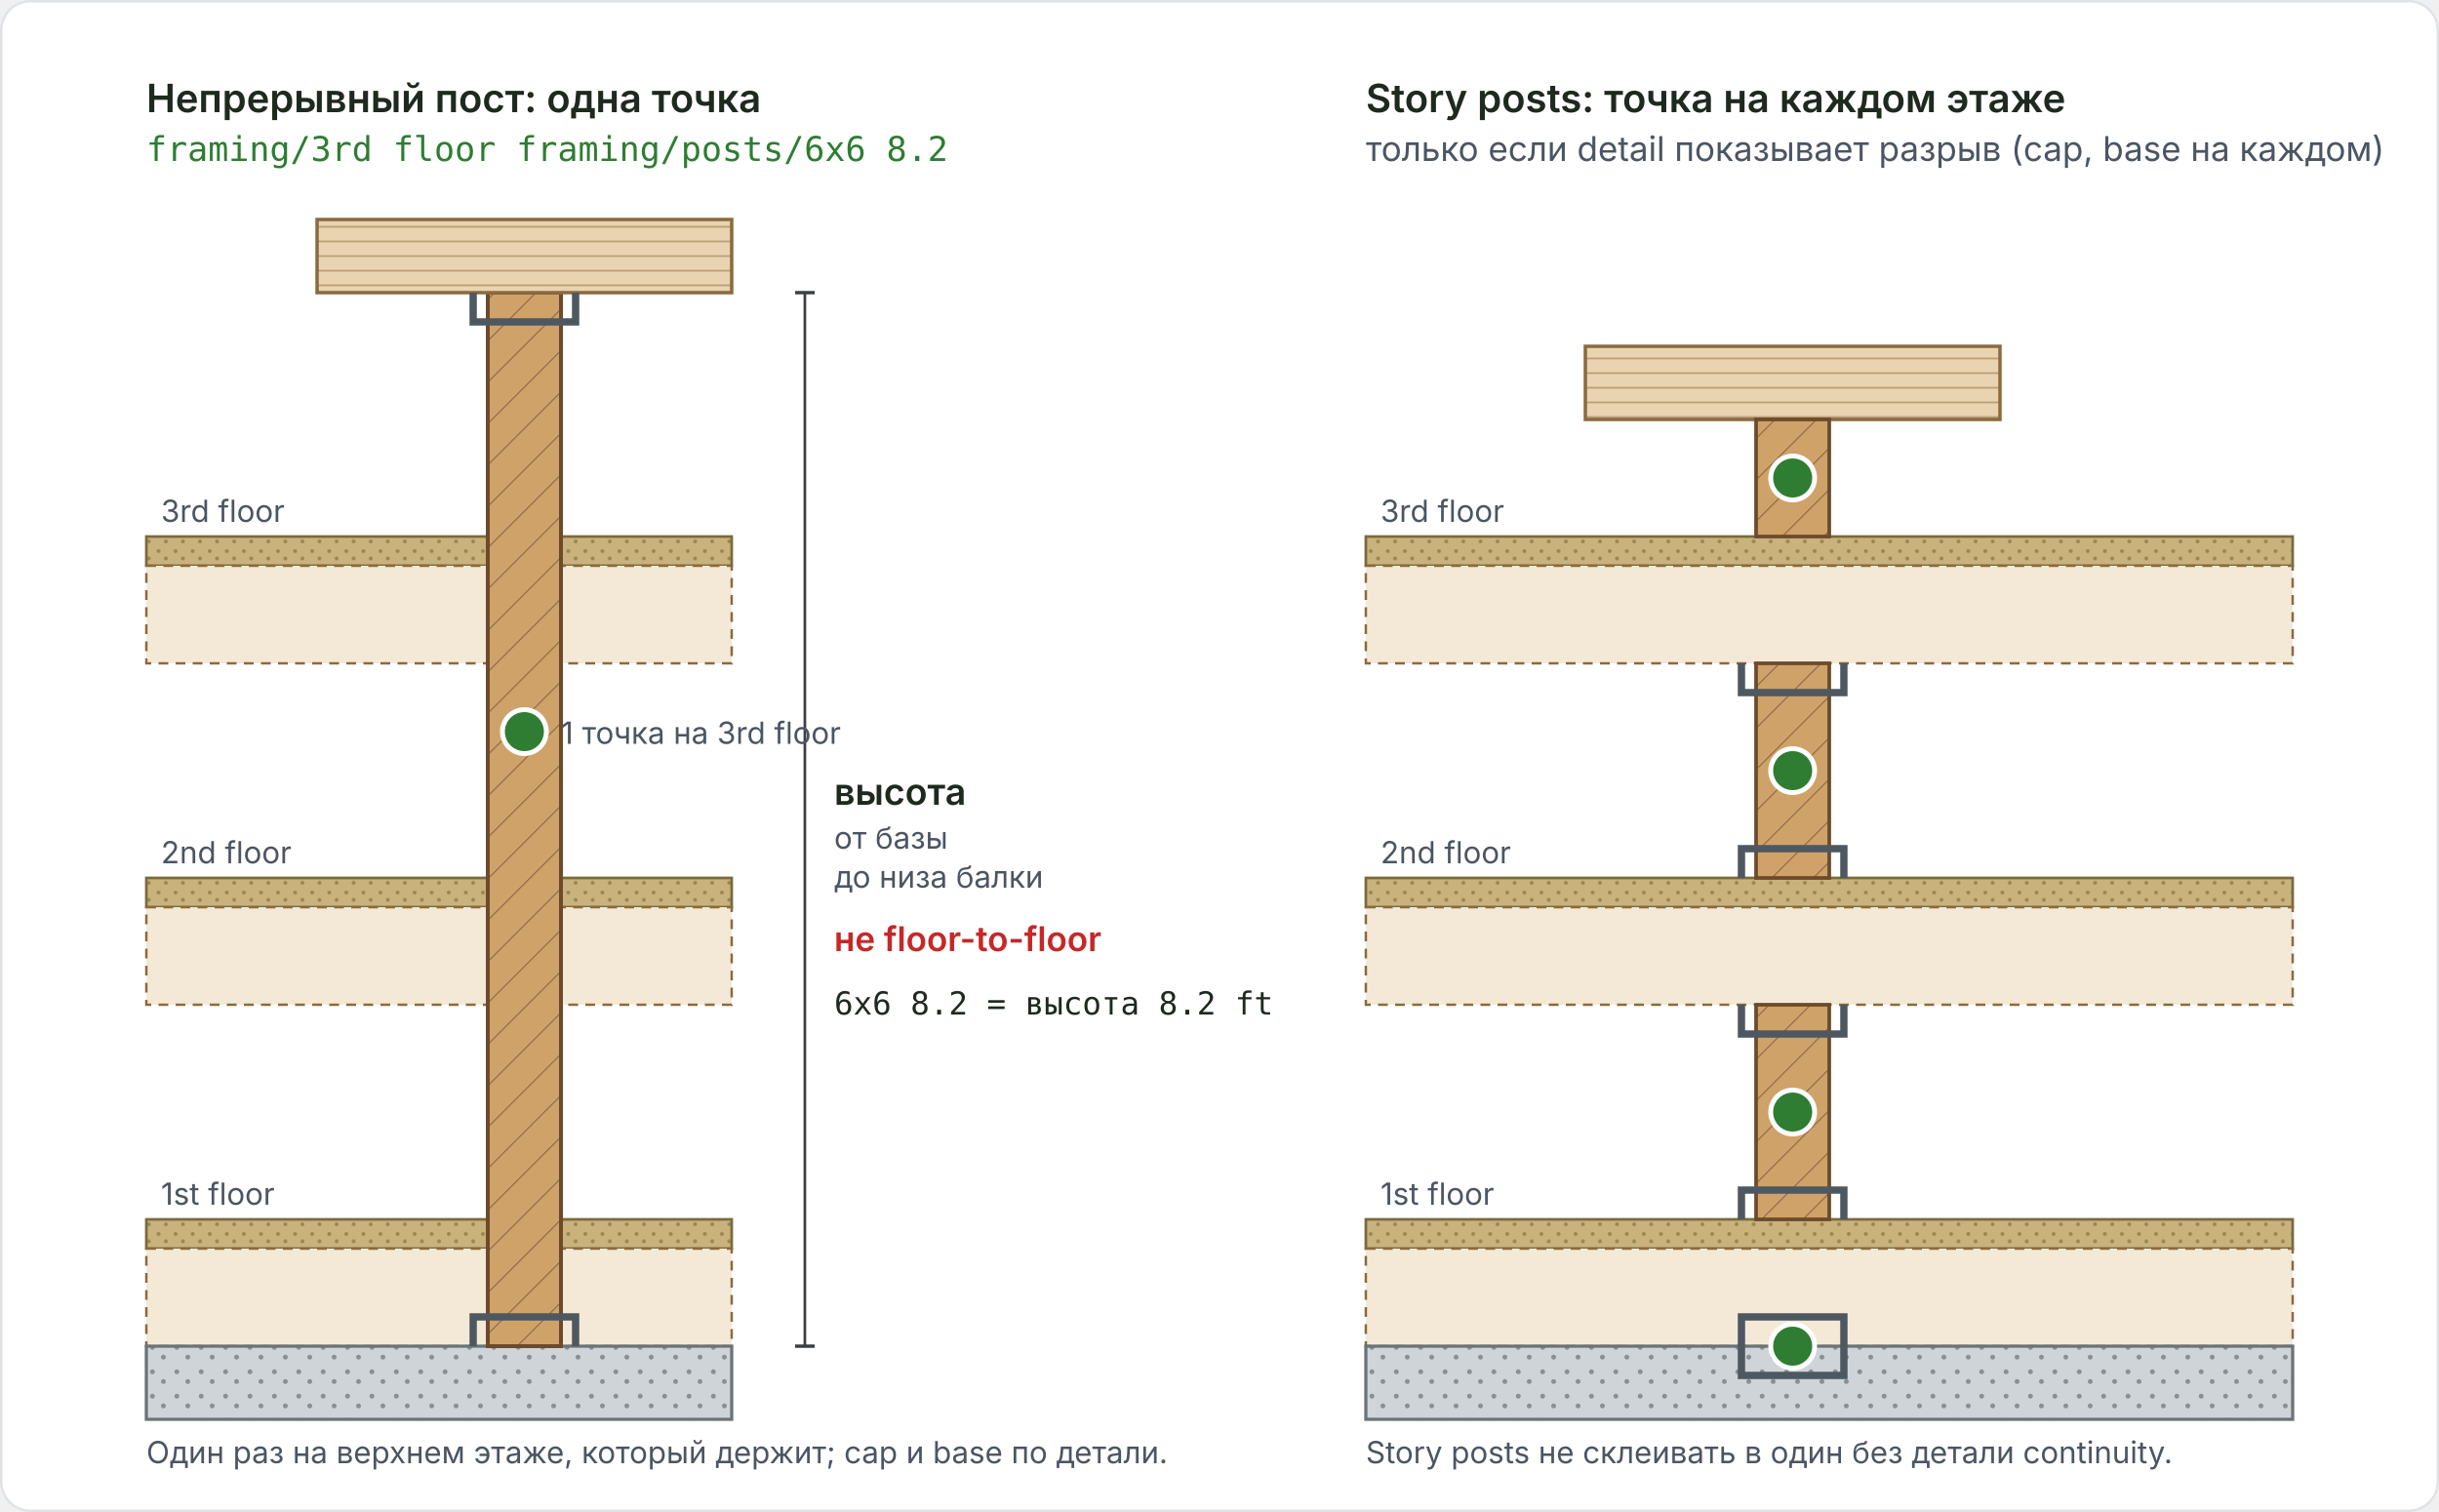
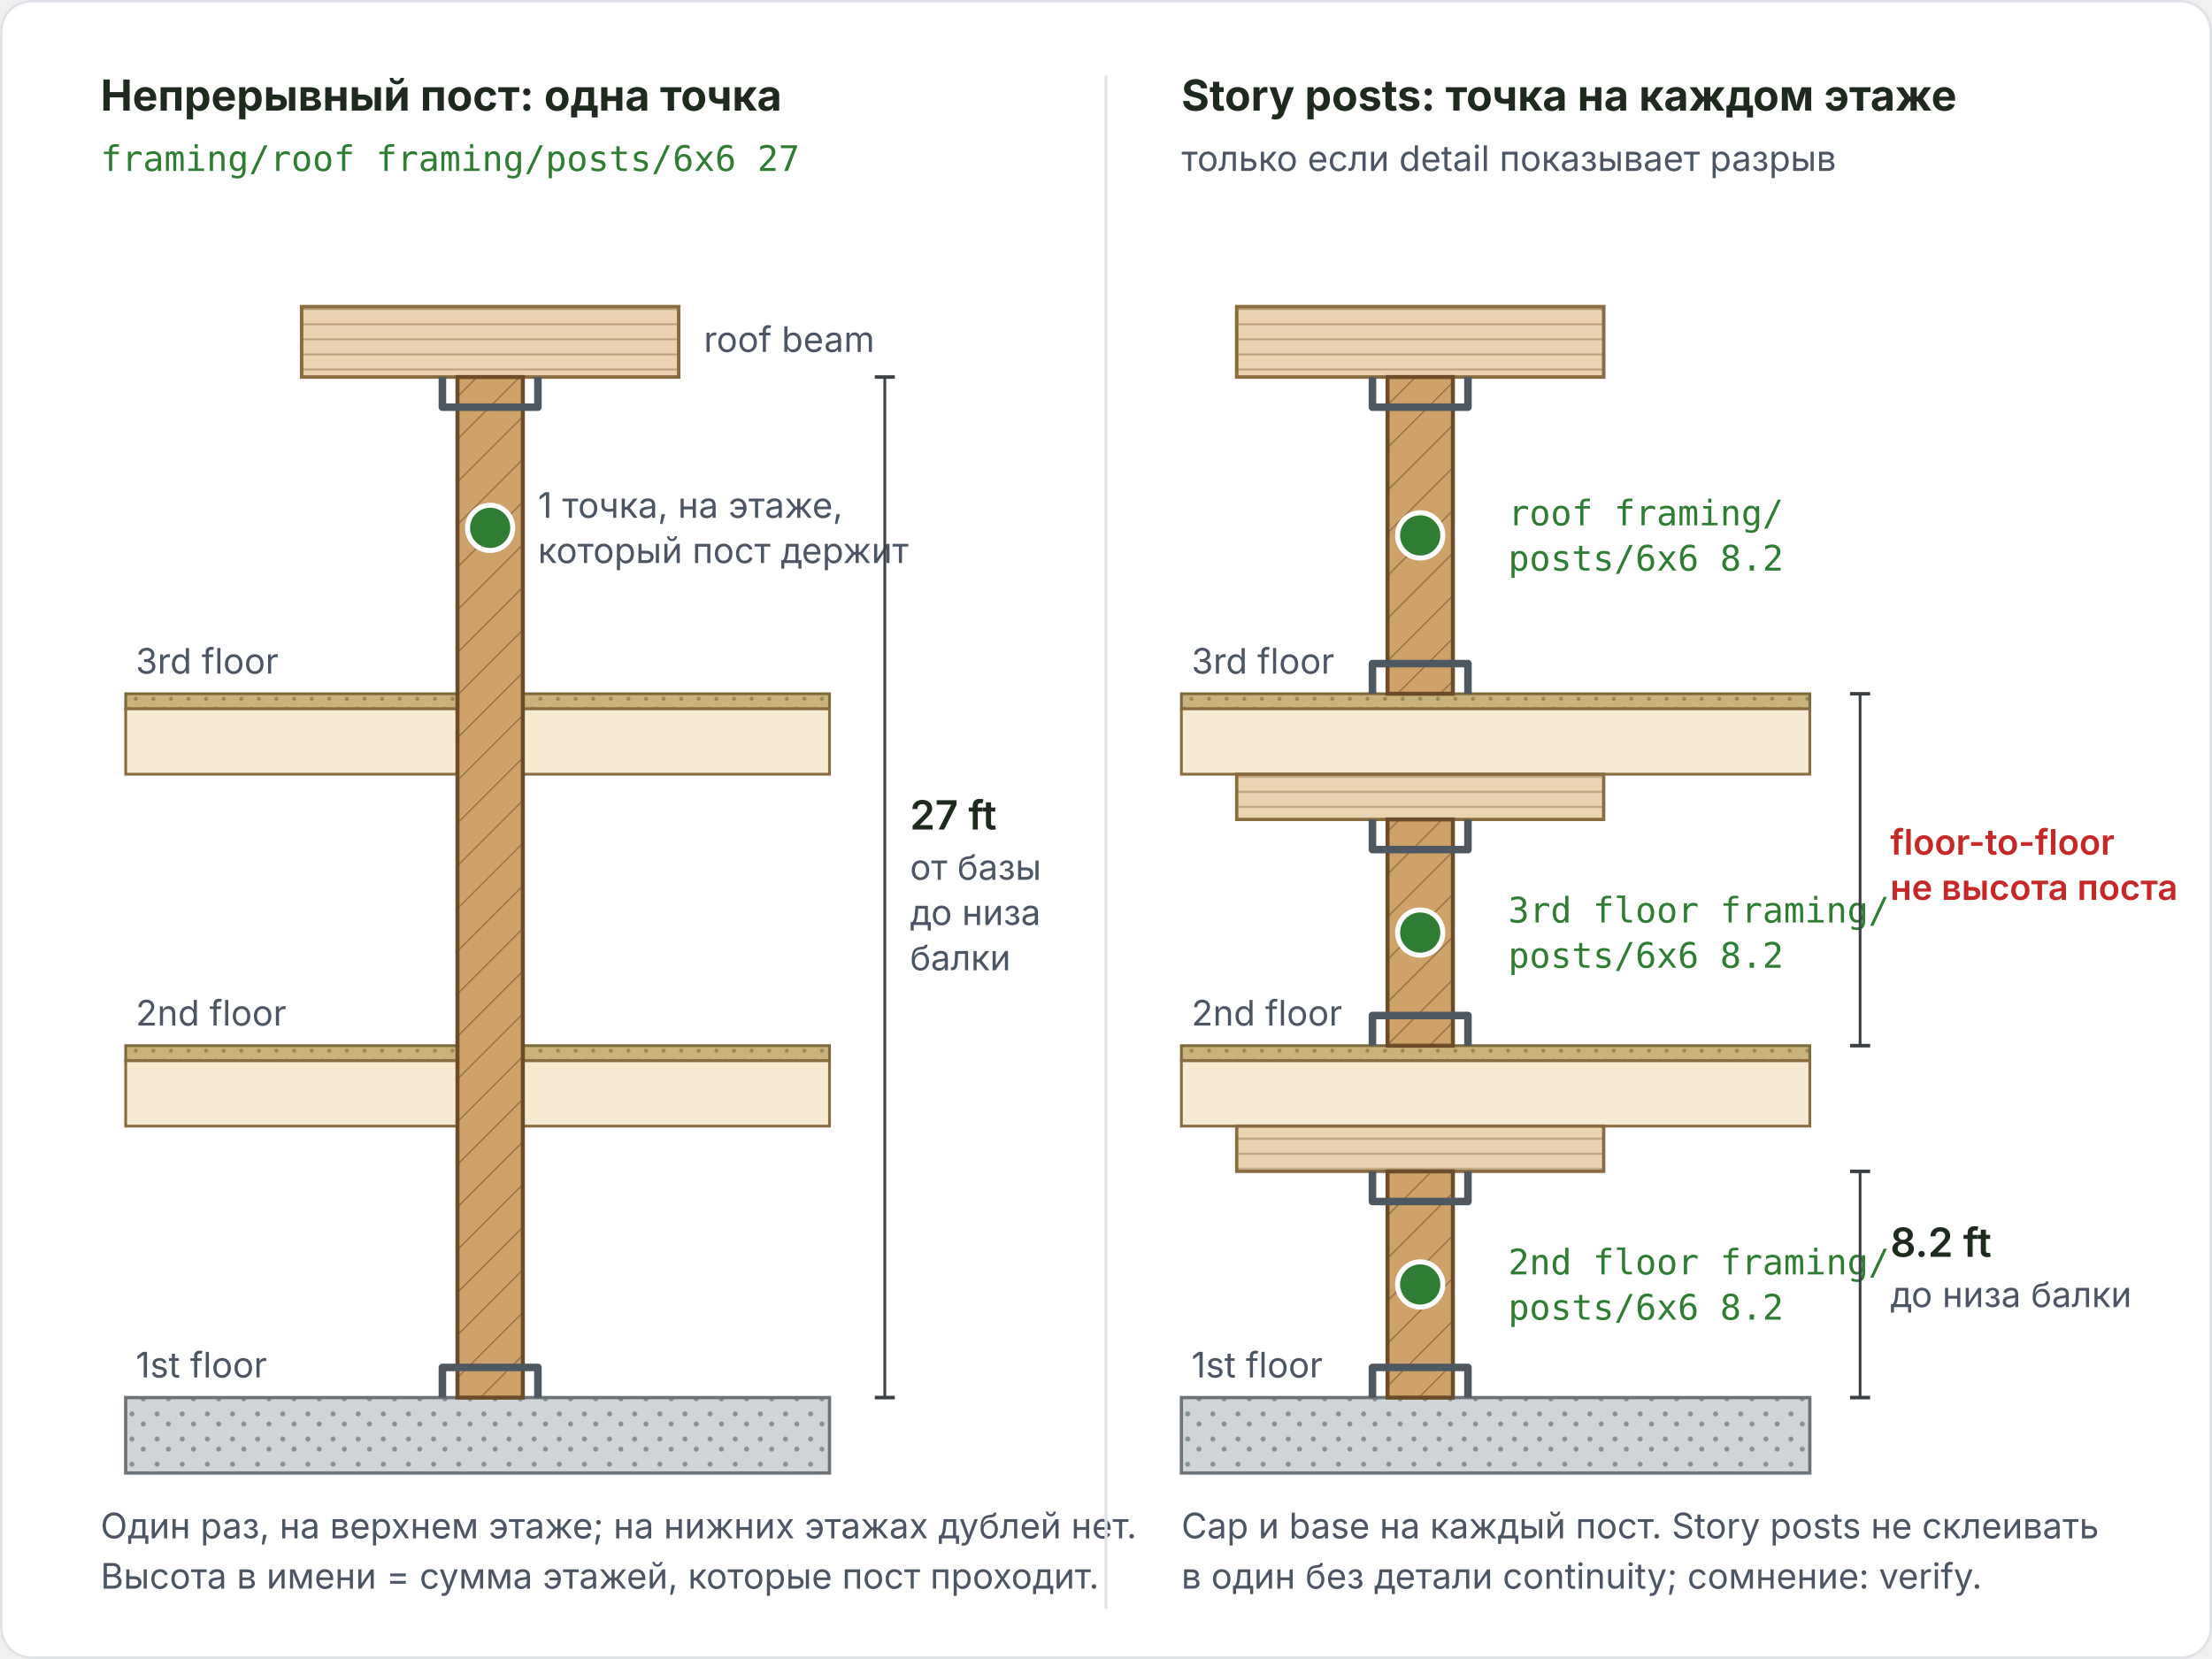
- <svg xmlns="http://www.w3.org/2000/svg" viewBox="0 0 1000 620" role="img" aria-labelledby="t d">
+ <svg xmlns="http://www.w3.org/2000/svg" viewBox="0 0 880 660" role="img" aria-labelledby="t d">
  <defs>
    <marker id="arr" markerWidth="10" markerHeight="10" refX="9" refY="5" orient="auto" markerUnits="userSpaceOnUse">
      <path d="M0,1 L0,9 L10,5 z" fill="#2e7d32" />
    </marker>
    <marker id="arrInk" markerWidth="10" markerHeight="10" refX="9" refY="5" orient="auto" markerUnits="userSpaceOnUse">
      <path d="M0,1 L0,9 L10,5 z" fill="#3a3f44" />
    </marker>
    <marker id="arrRed" markerWidth="10" markerHeight="10" refX="9" refY="5" orient="auto" markerUnits="userSpaceOnUse">
      <path d="M0,1 L0,9 L10,5 z" fill="#c62828" />
    </marker>
-     <marker id="dot" markerWidth="8" markerHeight="8" refX="4" refY="4" markerUnits="userSpaceOnUse">
-       <circle cx="4" cy="4" r="3" fill="#2e7d32" />
+     <marker id="arrGrey" markerWidth="10" markerHeight="10" refX="9" refY="5" orient="auto" markerUnits="userSpaceOnUse">
+       <path d="M0,1 L0,9 L10,5 z" fill="#8a98a5" />
    </marker>
    <marker id="tick" markerWidth="8" markerHeight="8" refX="4" refY="4" orient="auto" markerUnits="userSpaceOnUse">
      <path d="M4,0 L4,8" stroke="#3a3f44" stroke-width="1.4" />
    </marker>
    <pattern id="wood" width="12" height="12" patternUnits="userSpaceOnUse" patternTransform="rotate(45)">
      <rect width="12" height="12" fill="#e9d3b0" />
      <line x1="0" y1="0" x2="0" y2="12" stroke="#8a6a3f" stroke-width="0.9" opacity="0.55" />
    </pattern>
    <pattern id="pt" width="12" height="12" patternUnits="userSpaceOnUse" patternTransform="rotate(45)">
      <rect width="12" height="12" fill="#cfa26a" />
      <line x1="0" y1="0" x2="0" y2="12" stroke="#6c4b2a" stroke-width="1" opacity="0.6" />
    </pattern>
    <pattern id="conc" width="10" height="10" patternUnits="userSpaceOnUse">
      <rect width="10" height="10" fill="#cfd4d8" />
      <circle cx="2.5" cy="2.5" r="1" fill="#6b7378" opacity="0.7" />
      <circle cx="7" cy="6.5" r="1" fill="#6b7378" opacity="0.7" />
    </pattern>
    <pattern id="sheath" width="7" height="7" patternUnits="userSpaceOnUse">
      <rect width="7" height="7" fill="#c9b27c" />
      <circle cx="2" cy="2" r="0.8" fill="#7a6a3c" opacity="0.6" />
      <circle cx="5" cy="5" r="0.8" fill="#7a6a3c" opacity="0.6" />
    </pattern>
    <pattern id="batt" width="20" height="16" patternUnits="userSpaceOnUse">
      <rect width="20" height="16" fill="#fdf6e3" />
      <path d="M0,8 Q5,0 10,8 T20,8" fill="none" stroke="#caa64a" stroke-width="1.2" />
    </pattern>
    <pattern id="rigid" width="8" height="8" patternUnits="userSpaceOnUse">
      <rect width="8" height="8" fill="#fbe9c6" />
      <path d="M0,8 L8,0" stroke="#d9a441" stroke-width="0.8" />
    </pattern>
    <pattern id="cmu" width="40" height="20" patternUnits="userSpaceOnUse">
      <rect width="40" height="20" fill="#cfd4d8" />
      <path d="M0,10 H40 M20,0 V10 M0,10 V20 M40,10 V20" stroke="#6b7378" stroke-width="1" fill="none" />
    </pattern>
-     <pattern id="gyp" width="6" height="6" patternUnits="userSpaceOnUse">
-       <rect width="6" height="6" fill="#eef0f2" />
-     </pattern>
    <pattern id="endgrain" width="6" height="6" patternUnits="userSpaceOnUse">
      <rect width="6" height="6" fill="#e9d3b0" />
      <path d="M0,3 H6" stroke="#8a6a3f" stroke-width="0.7" opacity="0.5" />
    </pattern>
    <pattern id="hatchRed" width="8" height="8" patternUnits="userSpaceOnUse" patternTransform="rotate(45)">
      <rect width="8" height="8" fill="#fff" />
      <line x1="0" y1="0" x2="0" y2="8" stroke="#c62828" stroke-width="1.2" opacity="0.6" />
    </pattern>
    <pattern id="hatchGrey" width="8" height="8" patternUnits="userSpaceOnUse" patternTransform="rotate(45)">
      <rect width="8" height="8" fill="#f3f4f6" />
      <line x1="0" y1="0" x2="0" y2="8" stroke="#9aa4ad" stroke-width="1" opacity="0.8" />
    </pattern>
+     <pattern id="hatchGreen" width="8" height="8" patternUnits="userSpaceOnUse" patternTransform="rotate(45)">
+       <rect width="8" height="8" fill="#eaf5ea" />
+       <line x1="0" y1="0" x2="0" y2="8" stroke="#2e7d32" stroke-width="1.1" opacity="0.55" />
+     </pattern>
    <style>
-       .ln{fill:none;stroke:#3a3f44;stroke-width:1.6;stroke-linejoin:round}
-       .thin{fill:none;stroke:#3a3f44;stroke-width:1.1}
      .lab{font:600 16px Inter, "Segoe UI", Arial, sans-serif;fill:#1f2a1f}
      .lab2{font:600 15px Inter, "Segoe UI", Arial, sans-serif;fill:#1f2a1f}
+       .h{font:700 17px Inter, "Segoe UI", Arial, sans-serif;fill:#1f2a1f}
      .note{font:400 14px Inter, "Segoe UI", Arial, sans-serif;fill:#4b5563}
-       .small{font:400 12.5px Inter, "Segoe UI", Arial, sans-serif;fill:#4b5563}
+       .ink{font:400 14px Inter, "Segoe UI", Arial, sans-serif;fill:#1f2a1f}
+       .inkb{font:700 14px Inter, "Segoe UI", Arial, sans-serif;fill:#1f2a1f}
      .mono{font:500 14px "JetBrains Mono", Consolas, monospace;fill:#2e7d32}
-       .mono2{font:500 13px "JetBrains Mono", Consolas, monospace;fill:#1f2a1f}
-       .side{font:700 13px Inter, "Segoe UI", Arial, sans-serif;fill:#8a98a5;letter-spacing:1px}
-       .lead{stroke:#2e7d32;stroke-width:1.5;fill:none;marker-end:url(#arr)}
-       .leadInk{stroke:#3a3f44;stroke-width:1.3;fill:none;marker-end:url(#arrInk)}
-       .leadRed{stroke:#c62828;stroke-width:1.5;fill:none;marker-end:url(#arrRed)}
-       .dim{stroke:#3a3f44;stroke-width:1.1;fill:none;marker-start:url(#tick);marker-end:url(#tick)}
-       .dimt{font:500 13px Inter, "Segoe UI", Arial, sans-serif;fill:#1f2a1f}
-       .numc{fill:#2e7d32;stroke:#fff;stroke-width:1.5}
-       .numt{font:700 13px Inter, "Segoe UI", Arial, sans-serif;fill:#fff;text-anchor:middle}
-       .h{font:700 15px Inter, "Segoe UI", Arial, sans-serif;fill:#1f2a1f}
+       .mono2{font:500 14px "JetBrains Mono", Consolas, monospace;fill:#1f2a1f}
+       .side{font:700 14px Inter, "Segoe UI", Arial, sans-serif;fill:#8a98a5;letter-spacing:1px}
      .red{font:600 14px Inter, "Segoe UI", Arial, sans-serif;fill:#c62828}
      .green{font:600 14px Inter, "Segoe UI", Arial, sans-serif;fill:#2e7d32}
-       .cap{font:400 13px Inter, "Segoe UI", Arial, sans-serif;fill:#1f2a1f}
+       .dimt{font:500 14px Inter, "Segoe UI", Arial, sans-serif;fill:#1f2a1f}
+       .numt{font:700 13px Inter, "Segoe UI", Arial, sans-serif;fill:#fff;text-anchor:middle}
+       .xl{font:400 14px Inter, "Segoe UI", Arial, sans-serif;fill:#1f2328}
+       .xlb{font:700 14px Inter, "Segoe UI", Arial, sans-serif;fill:#1f2328}
+       .xlh{font:400 13px Inter, "Segoe UI", Arial, sans-serif;fill:#5a6168}
    </style>
  </defs>
-   <rect x="0.5" y="0.5" width="999" height="619" rx="12" fill="#ffffff" stroke="#dfe3e8" />
-   <text class="lab" x="60" y="46">Непрерывный пост: одна точка</text>
-   <text class="mono" x="60" y="66">framing/3rd floor framing/posts/6x6 8.2</text>
-   <rect x="60" y="500" width="240" height="12" fill="url(#sheath)" stroke="#7a6a3c" stroke-width="1.1" />
-   <rect x="60" y="512" width="240" height="40" fill="#f4e9d7" stroke="#8a6a3f" stroke-width="1.0" stroke-dasharray="4 3" />
-   <text class="small" x="66" y="494">1st floor</text>
-   <rect x="60" y="360" width="240" height="12" fill="url(#sheath)" stroke="#7a6a3c" stroke-width="1.1" />
-   <rect x="60" y="372" width="240" height="40" fill="#f4e9d7" stroke="#8a6a3f" stroke-width="1.0" stroke-dasharray="4 3" />
-   <text class="small" x="66" y="354">2nd floor</text>
-   <rect x="60" y="220" width="240" height="12" fill="url(#sheath)" stroke="#7a6a3c" stroke-width="1.1" />
-   <rect x="60" y="232" width="240" height="40" fill="#f4e9d7" stroke="#8a6a3f" stroke-width="1.0" stroke-dasharray="4 3" />
-   <text class="small" x="66" y="214">3rd floor</text>
-   <rect x="60" y="552" width="240" height="30" fill="url(#conc)" stroke="#6b7378" stroke-width="1.3" />
-   <rect x="200" y="120" width="30" height="432" fill="url(#pt)" stroke="#6c4b2a" stroke-width="1.6" />
-   <rect x="130" y="90" width="170" height="30" fill="url(#endgrain)" stroke="#8a6a3f" stroke-width="1.4" />
-   <path d="M194,552 V540 H236 V552" fill="none" stroke="#4d5861" stroke-width="3" />
-   <path d="M194,120 V132 H236 V120" fill="none" stroke="#4d5861" stroke-width="3" />
-   <line class="dim" x1="330" y1="552" x2="330" y2="120" />
-   <text class="dimt" x="330" y="336" text-anchor="middle" />
-   <text class="lab2" x="342" y="330">высота</text>
-   <text class="small" x="342" y="348">от базы</text>
-   <text class="small" x="342" y="364">до низа балки</text>
-   <text class="red" x="342" y="390">не floor-to-floor</text>
-   <text class="mono2" x="342" y="416">6x6 8.2 = высота 8.2 ft</text>
-   <circle cx="215" cy="300" r="9" fill="#2e7d32" stroke="#fff" stroke-width="2" />
-   <text class="small" x="230" y="305">1 точка на 3rd floor</text>
-   <text class="small" x="60" y="600">Один раз на верхнем этаже, который держит; cap и base по детали.</text>
-   <text class="lab" x="560" y="46">Story posts: точка на каждом этаже</text>
-   <text class="note" x="560" y="66">только если detail показывает разрыв (cap, base на каждом)</text>
-   <rect x="560" y="500" width="380" height="12" fill="url(#sheath)" stroke="#7a6a3c" stroke-width="1.1" />
-   <rect x="560" y="512" width="380" height="40" fill="#f4e9d7" stroke="#8a6a3f" stroke-width="1.0" stroke-dasharray="4 3" />
-   <text class="small" x="566" y="494">1st floor</text>
-   <rect x="560" y="360" width="380" height="12" fill="url(#sheath)" stroke="#7a6a3c" stroke-width="1.1" />
-   <rect x="560" y="372" width="380" height="40" fill="#f4e9d7" stroke="#8a6a3f" stroke-width="1.0" stroke-dasharray="4 3" />
-   <text class="small" x="566" y="354">2nd floor</text>
-   <rect x="560" y="220" width="380" height="12" fill="url(#sheath)" stroke="#7a6a3c" stroke-width="1.1" />
-   <rect x="560" y="232" width="380" height="40" fill="#f4e9d7" stroke="#8a6a3f" stroke-width="1.0" stroke-dasharray="4 3" />
-   <text class="small" x="566" y="214">3rd floor</text>
-   <rect x="560" y="552" width="380" height="30" fill="url(#conc)" stroke="#6b7378" stroke-width="1.3" />
-   <rect x="720" y="552" width="30" height="0" fill="url(#pt)" stroke="#6c4b2a" stroke-width="1.5" />
-   <path d="M714,552 V540 H756 V552" fill="none" stroke="#4d5861" stroke-width="3" />
-   <path d="M714,552 V564 H756 V552" fill="none" stroke="#4d5861" stroke-width="3" />
-   <circle cx="735" cy="552.0" r="9" fill="#2e7d32" stroke="#fff" stroke-width="2" />
-   <rect x="720" y="412" width="30" height="88" fill="url(#pt)" stroke="#6c4b2a" stroke-width="1.5" />
-   <path d="M714,500 V488 H756 V500" fill="none" stroke="#4d5861" stroke-width="3" />
-   <path d="M714,412 V424 H756 V412" fill="none" stroke="#4d5861" stroke-width="3" />
-   <circle cx="735" cy="456.0" r="9" fill="#2e7d32" stroke="#fff" stroke-width="2" />
-   <rect x="720" y="272" width="30" height="88" fill="url(#pt)" stroke="#6c4b2a" stroke-width="1.5" />
-   <path d="M714,360 V348 H756 V360" fill="none" stroke="#4d5861" stroke-width="3" />
-   <path d="M714,272 V284 H756 V272" fill="none" stroke="#4d5861" stroke-width="3" />
-   <circle cx="735" cy="316.0" r="9" fill="#2e7d32" stroke="#fff" stroke-width="2" />
-   <rect x="650" y="142" width="170" height="30" fill="url(#endgrain)" stroke="#8a6a3f" stroke-width="1.4" />
-   <rect x="720" y="172" width="30" height="48" fill="url(#pt)" stroke="#6c4b2a" stroke-width="1.5" />
-   <circle cx="735" cy="196" r="9" fill="#2e7d32" stroke="#fff" stroke-width="2" />
-   <text class="small" x="560" y="600">Story posts не склеивать в один без детали continuity.</text>
+   <rect x="0.5" y="0.5" width="879" height="659" rx="12" fill="#ffffff" stroke="#dfe3e8" />
+   <text class="h" x="40" y="44">Непрерывный пост: одна точка</text>
+   <text class="mono" x="40" y="68">framing/roof framing/posts/6x6 27</text>
+   <rect x="50" y="556" width="280" height="30" fill="url(#conc)" stroke="#6b7378" stroke-width="1.3" />
+   <rect x="50" y="416" width="280" height="6" fill="url(#sheath)" stroke="#7a6a3c" stroke-width="1.1" />
+   <rect x="50" y="422" width="280" height="26" fill="#f6ead3" stroke="#8a6a3f" stroke-width="1.1" />
+   <text class="note" x="54" y="408">2nd floor</text>
+   <rect x="50" y="276" width="280" height="6" fill="url(#sheath)" stroke="#7a6a3c" stroke-width="1.1" />
+   <rect x="50" y="282" width="280" height="26" fill="#f6ead3" stroke="#8a6a3f" stroke-width="1.1" />
+   <text class="note" x="54" y="268">3rd floor</text>
+   <text class="note" x="54" y="548">1st floor</text>
+   <rect x="120" y="122" width="150" height="28" fill="url(#endgrain)" stroke="#8a6a3f" stroke-width="1.4" />
+   <text class="note" x="280" y="140">roof beam</text>
+   <rect x="182" y="150" width="26" height="406" fill="url(#pt)" stroke="#6c4b2a" stroke-width="1.6" />
+   <path d="M176,150 V162 H214 V150" fill="none" stroke="#4d5861" stroke-width="3" stroke-linejoin="round" />
+   <path d="M176,556 V544 H214 V556" fill="none" stroke="#4d5861" stroke-width="3" stroke-linejoin="round" />
+   <circle cx="195" cy="210" r="9" fill="#2e7d32" stroke="#fff" stroke-width="2" />
+   <text class="note" x="214" y="206">1 точка, на этаже,</text>
+   <text class="note" x="214" y="224">который пост держит</text>
+   <line x1="352" y1="150" x2="352" y2="556" stroke="#3a3f44" stroke-width="1.1" marker-start="url(#tick)" marker-end="url(#tick)" />
+   <text class="lab" x="362" y="330">27 ft</text>
+   <text class="note" x="362" y="350">от базы</text>
+   <text class="note" x="362" y="368">до низа</text>
+   <text class="note" x="362" y="386">балки</text>
+   <text class="note" x="40" y="612">Один раз, на верхнем этаже; на нижних этажах дублей нет.</text>
+   <text class="note" x="40" y="632">Высота в имени = сумма этажей, которые пост проходит.</text>
+   <text class="h" x="470" y="44">Story posts: точка на каждом этаже</text>
+   <text class="note" x="470" y="68">только если detail показывает разрыв</text>
+   <rect x="470" y="556" width="250" height="30" fill="url(#conc)" stroke="#6b7378" stroke-width="1.3" />
+   <rect x="470" y="416" width="250" height="6" fill="url(#sheath)" stroke="#7a6a3c" stroke-width="1.1" />
+   <rect x="470" y="422" width="250" height="26" fill="#f6ead3" stroke="#8a6a3f" stroke-width="1.1" />
+   <text class="note" x="474" y="408">2nd floor</text>
+   <rect x="492" y="448" width="146" height="18" fill="url(#endgrain)" stroke="#8a6a3f" stroke-width="1.3" />
+   <rect x="470" y="276" width="250" height="6" fill="url(#sheath)" stroke="#7a6a3c" stroke-width="1.1" />
+   <rect x="470" y="282" width="250" height="26" fill="#f6ead3" stroke="#8a6a3f" stroke-width="1.1" />
+   <text class="note" x="474" y="268">3rd floor</text>
+   <rect x="492" y="308" width="146" height="18" fill="url(#endgrain)" stroke="#8a6a3f" stroke-width="1.3" />
+   <text class="note" x="474" y="548">1st floor</text>
+   <rect x="492" y="122" width="146" height="28" fill="url(#endgrain)" stroke="#8a6a3f" stroke-width="1.4" />
+   <rect x="552" y="466" width="26" height="90" fill="url(#pt)" stroke="#6c4b2a" stroke-width="1.6" />
+   <path d="M546,466 V478 H584 V466" fill="none" stroke="#4d5861" stroke-width="3" stroke-linejoin="round" />
+   <path d="M546,556 V544 H584 V556" fill="none" stroke="#4d5861" stroke-width="3" stroke-linejoin="round" />
+   <circle cx="565" cy="511.0" r="9" fill="#2e7d32" stroke="#fff" stroke-width="2" />
+   <text class="mono" x="600" y="507.0">2nd floor framing/</text>
+   <text class="mono" x="600" y="525.0">posts/6x6 8.2</text>
+   <rect x="552" y="326" width="26" height="90" fill="url(#pt)" stroke="#6c4b2a" stroke-width="1.6" />
+   <path d="M546,326 V338 H584 V326" fill="none" stroke="#4d5861" stroke-width="3" stroke-linejoin="round" />
+   <path d="M546,416 V404 H584 V416" fill="none" stroke="#4d5861" stroke-width="3" stroke-linejoin="round" />
+   <circle cx="565" cy="371.0" r="9" fill="#2e7d32" stroke="#fff" stroke-width="2" />
+   <text class="mono" x="600" y="367.0">3rd floor framing/</text>
+   <text class="mono" x="600" y="385.0">posts/6x6 8.2</text>
+   <rect x="552" y="150" width="26" height="126" fill="url(#pt)" stroke="#6c4b2a" stroke-width="1.6" />
+   <path d="M546,150 V162 H584 V150" fill="none" stroke="#4d5861" stroke-width="3" stroke-linejoin="round" />
+   <path d="M546,276 V264 H584 V276" fill="none" stroke="#4d5861" stroke-width="3" stroke-linejoin="round" />
+   <circle cx="565" cy="213.0" r="9" fill="#2e7d32" stroke="#fff" stroke-width="2" />
+   <text class="mono" x="600" y="209.0">roof framing/</text>
+   <text class="mono" x="600" y="227.0">posts/6x6 8.2</text>
+   <line x1="740" y1="466" x2="740" y2="556" stroke="#3a3f44" stroke-width="1.1" marker-start="url(#tick)" marker-end="url(#tick)" />
+   <text class="lab" x="752" y="500">8.2 ft</text>
+   <text class="note" x="752" y="520">до низа балки</text>
+   <line x1="740" y1="276" x2="740" y2="416" stroke="#3a3f44" stroke-width="1.1" marker-start="url(#tick)" marker-end="url(#tick)" />
+   <text class="red" x="752" y="340">floor-to-floor</text>
+   <text class="red" x="752" y="358">не высота поста</text>
+   <text class="note" x="470" y="612">Cap и base на каждый пост. Story posts не склеивать</text>
+   <text class="note" x="470" y="632">в один без детали continuity; сомнение: verify.</text>
+   <line x1="440" y1="30" x2="440" y2="640" stroke="#dfe3e8" stroke-width="1.2" />
</svg>
